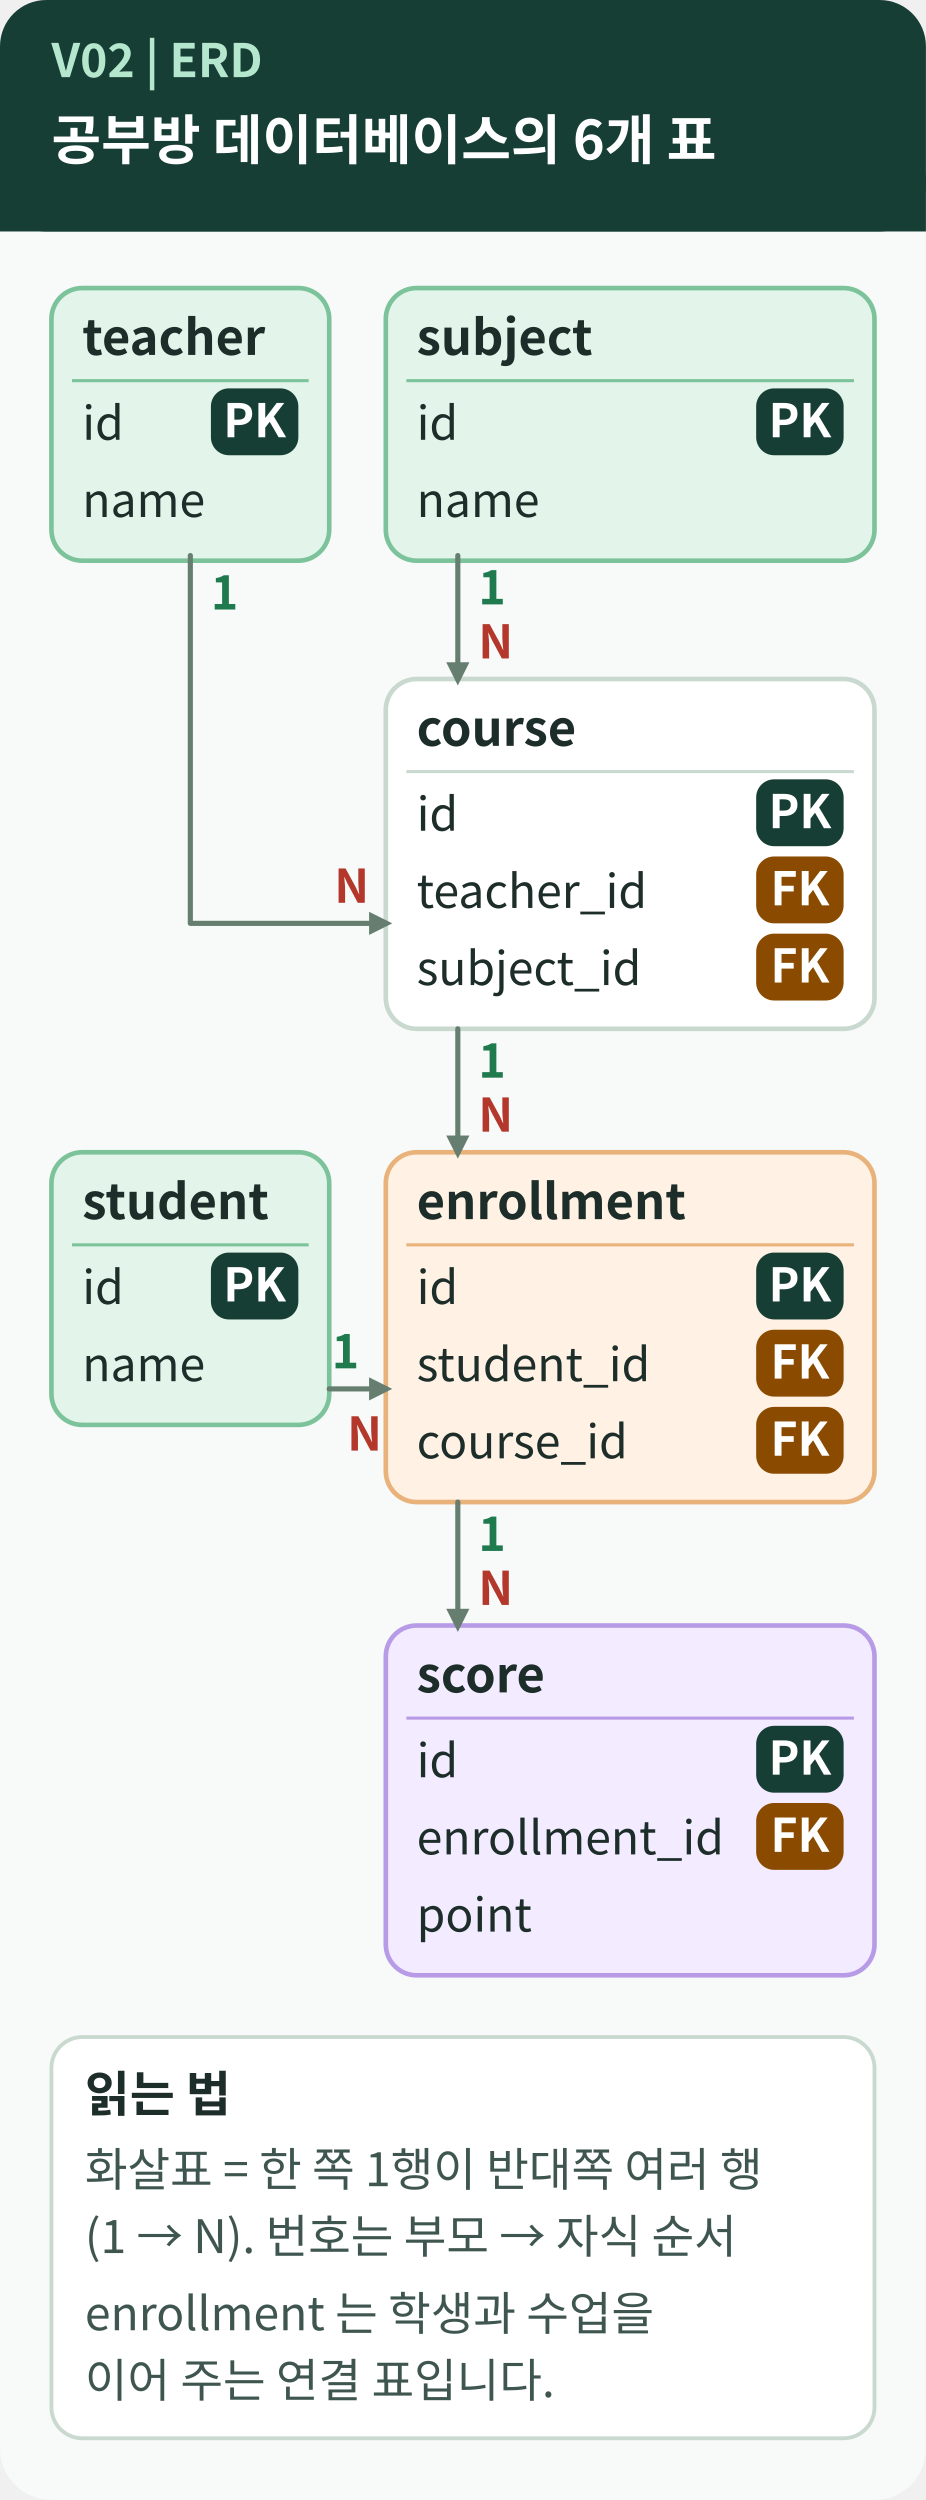
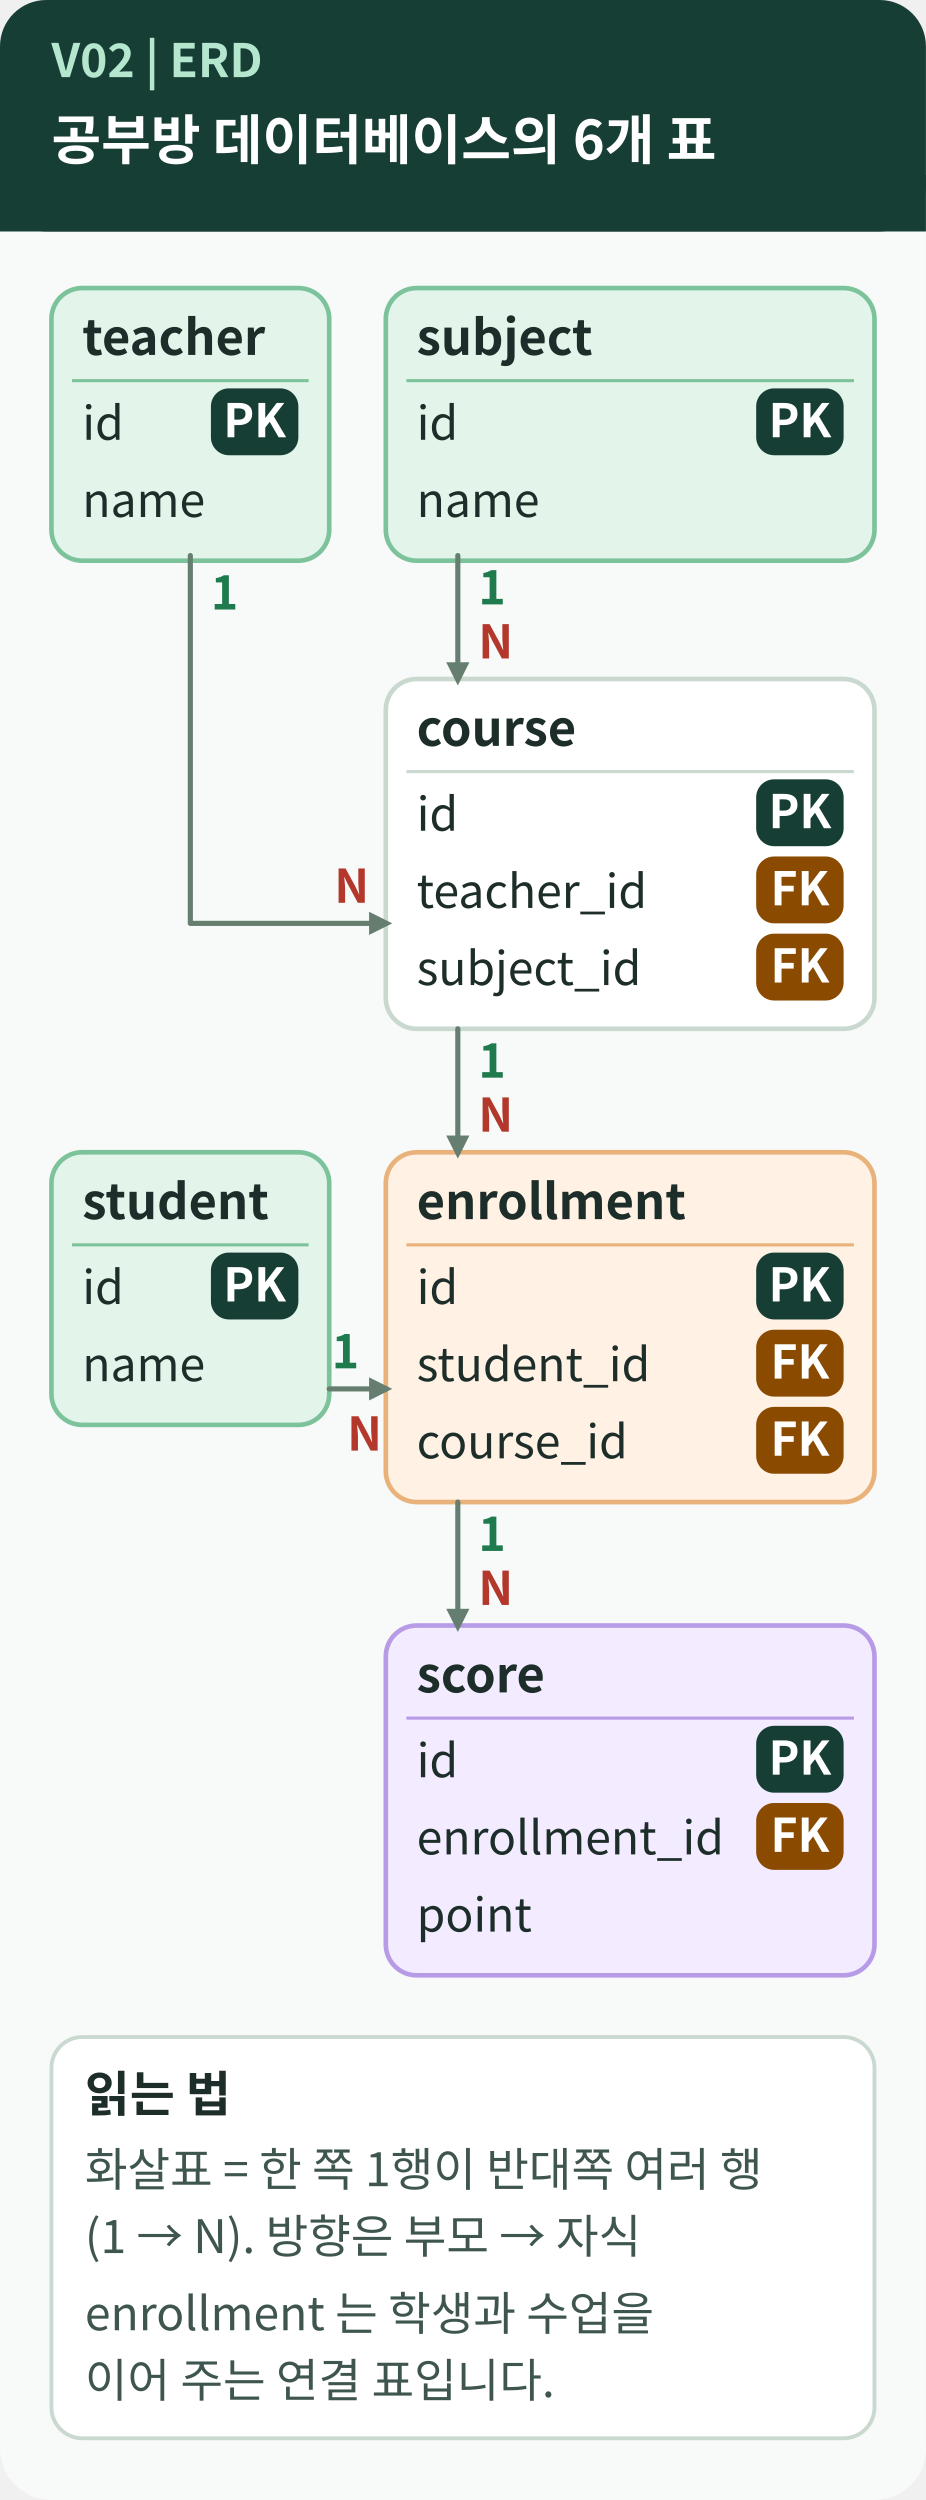
<svg xmlns="http://www.w3.org/2000/svg" width="360" height="972" viewBox="0 0 360 972" role="img" aria-label="공부방 데이터베이스의 여섯 개 표 teacher, subject, course, student, enrollment, score와 1대N 관계를 보여 주는 ERD">
  <defs>
    <marker id="arrow" markerWidth="9" markerHeight="9" refX="6.5" refY="4.5" orient="auto" markerUnits="userSpaceOnUse">
      <path d="M0 0L9 4.5L0 9Z" fill="#657e70" />
    </marker>
    <marker id="arrowR" markerWidth="9" markerHeight="9" refX="6.5" refY="4.5" orient="auto" markerUnits="userSpaceOnUse">
      <path d="M0 0L9 4.5L0 9Z" fill="#9b2c22" />
    </marker>
    <marker id="arrowG" markerWidth="9" markerHeight="9" refX="6.5" refY="4.5" orient="auto" markerUnits="userSpaceOnUse">
      <path d="M0 0L9 4.5L0 9Z" fill="#1f7a4d" />
    </marker>
  </defs>
  <rect width="360" height="972" rx="20" fill="#f7faf8" />
  <rect x="0" y="0" width="360" height="90" rx="18" fill="#173e35" />
  <rect x="0" y="68" width="360" height="22" rx="0" fill="#173e35" />
  <text x="20" y="30" font-family="'Noto Sans KR','Nanum Gothic','Malgun Gothic','Apple SD Gothic Neo','Noto Sans CJK KR',sans-serif" font-size="18" font-weight="700" fill="#b5e7ce">V02 | ERD</text>
  <text x="20" y="62" font-family="'Noto Sans KR','Nanum Gothic','Malgun Gothic','Apple SD Gothic Neo','Noto Sans CJK KR',sans-serif" font-size="21" font-weight="700" fill="#ffffff">공부방 데이터베이스의 6개 표</text>
  <rect x="20" y="112" width="108" height="106" rx="12" fill="#e3f5ea" stroke="#7cc29a" stroke-width="1.8" />
  <text x="32" y="138" font-family="'Noto Sans KR','Nanum Gothic','Malgun Gothic','Apple SD Gothic Neo','Noto Sans CJK KR',sans-serif" font-size="19" font-weight="700" fill="#1d2d29">teacher</text>
  <line x1="28" y1="148" x2="120" y2="148" stroke="#7cc29a" stroke-width="1.2" />
  <text x="32" y="171" font-family="'Noto Sans KR','Nanum Gothic','Malgun Gothic','Apple SD Gothic Neo','Noto Sans CJK KR',sans-serif" font-size="18" fill="#1d2d29">id</text>
  <rect x="82" y="151" width="34" height="26" rx="7" fill="#173e35" />
  <text x="99" y="170" font-family="'Noto Sans KR','Nanum Gothic','Malgun Gothic','Apple SD Gothic Neo','Noto Sans CJK KR',sans-serif" font-size="18" font-weight="700" fill="#ffffff" text-anchor="middle">PK</text>
  <text x="32" y="201" font-family="'Noto Sans KR','Nanum Gothic','Malgun Gothic','Apple SD Gothic Neo','Noto Sans CJK KR',sans-serif" font-size="18" fill="#1d2d29">name</text>
  <rect x="150" y="112" width="190" height="106" rx="12" fill="#e3f5ea" stroke="#7cc29a" stroke-width="1.8" />
  <text x="162" y="138" font-family="'Noto Sans KR','Nanum Gothic','Malgun Gothic','Apple SD Gothic Neo','Noto Sans CJK KR',sans-serif" font-size="19" font-weight="700" fill="#1d2d29">subject</text>
  <line x1="158" y1="148" x2="332" y2="148" stroke="#7cc29a" stroke-width="1.2" />
  <text x="162" y="171" font-family="'Noto Sans KR','Nanum Gothic','Malgun Gothic','Apple SD Gothic Neo','Noto Sans CJK KR',sans-serif" font-size="18" fill="#1d2d29">id</text>
  <rect x="294" y="151" width="34" height="26" rx="7" fill="#173e35" />
  <text x="311" y="170" font-family="'Noto Sans KR','Nanum Gothic','Malgun Gothic','Apple SD Gothic Neo','Noto Sans CJK KR',sans-serif" font-size="18" font-weight="700" fill="#ffffff" text-anchor="middle">PK</text>
  <text x="162" y="201" font-family="'Noto Sans KR','Nanum Gothic','Malgun Gothic','Apple SD Gothic Neo','Noto Sans CJK KR',sans-serif" font-size="18" fill="#1d2d29">name</text>
  <rect x="150" y="264" width="190" height="136" rx="12" fill="#ffffff" stroke="#c9d9cf" stroke-width="1.8" />
  <text x="162" y="290" font-family="'Noto Sans KR','Nanum Gothic','Malgun Gothic','Apple SD Gothic Neo','Noto Sans CJK KR',sans-serif" font-size="19" font-weight="700" fill="#1d2d29">course</text>
  <line x1="158" y1="300" x2="332" y2="300" stroke="#c9d9cf" stroke-width="1.2" />
  <text x="162" y="323" font-family="'Noto Sans KR','Nanum Gothic','Malgun Gothic','Apple SD Gothic Neo','Noto Sans CJK KR',sans-serif" font-size="18" fill="#1d2d29">id</text>
  <rect x="294" y="303" width="34" height="26" rx="7" fill="#173e35" />
  <text x="311" y="322" font-family="'Noto Sans KR','Nanum Gothic','Malgun Gothic','Apple SD Gothic Neo','Noto Sans CJK KR',sans-serif" font-size="18" font-weight="700" fill="#ffffff" text-anchor="middle">PK</text>
  <text x="162" y="353" font-family="'Noto Sans KR','Nanum Gothic','Malgun Gothic','Apple SD Gothic Neo','Noto Sans CJK KR',sans-serif" font-size="18" fill="#1d2d29">teacher_id</text>
  <rect x="294" y="333" width="34" height="26" rx="7" fill="#8a4b00" />
  <text x="311" y="352" font-family="'Noto Sans KR','Nanum Gothic','Malgun Gothic','Apple SD Gothic Neo','Noto Sans CJK KR',sans-serif" font-size="18" font-weight="700" fill="#ffffff" text-anchor="middle">FK</text>
  <text x="162" y="383" font-family="'Noto Sans KR','Nanum Gothic','Malgun Gothic','Apple SD Gothic Neo','Noto Sans CJK KR',sans-serif" font-size="18" fill="#1d2d29">subject_id</text>
  <rect x="294" y="363" width="34" height="26" rx="7" fill="#8a4b00" />
  <text x="311" y="382" font-family="'Noto Sans KR','Nanum Gothic','Malgun Gothic','Apple SD Gothic Neo','Noto Sans CJK KR',sans-serif" font-size="18" font-weight="700" fill="#ffffff" text-anchor="middle">FK</text>
  <rect x="150" y="448" width="190" height="136" rx="12" fill="#fff1e3" stroke="#e8b27a" stroke-width="1.8" />
  <text x="162" y="474" font-family="'Noto Sans KR','Nanum Gothic','Malgun Gothic','Apple SD Gothic Neo','Noto Sans CJK KR',sans-serif" font-size="19" font-weight="700" fill="#1d2d29">enrollment</text>
  <line x1="158" y1="484" x2="332" y2="484" stroke="#e8b27a" stroke-width="1.2" />
  <text x="162" y="507" font-family="'Noto Sans KR','Nanum Gothic','Malgun Gothic','Apple SD Gothic Neo','Noto Sans CJK KR',sans-serif" font-size="18" fill="#1d2d29">id</text>
  <rect x="294" y="487" width="34" height="26" rx="7" fill="#173e35" />
  <text x="311" y="506" font-family="'Noto Sans KR','Nanum Gothic','Malgun Gothic','Apple SD Gothic Neo','Noto Sans CJK KR',sans-serif" font-size="18" font-weight="700" fill="#ffffff" text-anchor="middle">PK</text>
  <text x="162" y="537" font-family="'Noto Sans KR','Nanum Gothic','Malgun Gothic','Apple SD Gothic Neo','Noto Sans CJK KR',sans-serif" font-size="18" fill="#1d2d29">student_id</text>
  <rect x="294" y="517" width="34" height="26" rx="7" fill="#8a4b00" />
  <text x="311" y="536" font-family="'Noto Sans KR','Nanum Gothic','Malgun Gothic','Apple SD Gothic Neo','Noto Sans CJK KR',sans-serif" font-size="18" font-weight="700" fill="#ffffff" text-anchor="middle">FK</text>
  <text x="162" y="567" font-family="'Noto Sans KR','Nanum Gothic','Malgun Gothic','Apple SD Gothic Neo','Noto Sans CJK KR',sans-serif" font-size="18" fill="#1d2d29">course_id</text>
  <rect x="294" y="547" width="34" height="26" rx="7" fill="#8a4b00" />
  <text x="311" y="566" font-family="'Noto Sans KR','Nanum Gothic','Malgun Gothic','Apple SD Gothic Neo','Noto Sans CJK KR',sans-serif" font-size="18" font-weight="700" fill="#ffffff" text-anchor="middle">FK</text>
  <rect x="20" y="448" width="108" height="106" rx="12" fill="#e3f5ea" stroke="#7cc29a" stroke-width="1.8" />
  <text x="32" y="474" font-family="'Noto Sans KR','Nanum Gothic','Malgun Gothic','Apple SD Gothic Neo','Noto Sans CJK KR',sans-serif" font-size="19" font-weight="700" fill="#1d2d29">student</text>
  <line x1="28" y1="484" x2="120" y2="484" stroke="#7cc29a" stroke-width="1.2" />
  <text x="32" y="507" font-family="'Noto Sans KR','Nanum Gothic','Malgun Gothic','Apple SD Gothic Neo','Noto Sans CJK KR',sans-serif" font-size="18" fill="#1d2d29">id</text>
  <rect x="82" y="487" width="34" height="26" rx="7" fill="#173e35" />
  <text x="99" y="506" font-family="'Noto Sans KR','Nanum Gothic','Malgun Gothic','Apple SD Gothic Neo','Noto Sans CJK KR',sans-serif" font-size="18" font-weight="700" fill="#ffffff" text-anchor="middle">PK</text>
  <text x="32" y="537" font-family="'Noto Sans KR','Nanum Gothic','Malgun Gothic','Apple SD Gothic Neo','Noto Sans CJK KR',sans-serif" font-size="18" fill="#1d2d29">name</text>
  <rect x="150" y="632" width="190" height="136" rx="12" fill="#f3ebff" stroke="#b79be6" stroke-width="1.8" />
  <text x="162" y="658" font-family="'Noto Sans KR','Nanum Gothic','Malgun Gothic','Apple SD Gothic Neo','Noto Sans CJK KR',sans-serif" font-size="19" font-weight="700" fill="#1d2d29">score</text>
  <line x1="158" y1="668" x2="332" y2="668" stroke="#b79be6" stroke-width="1.2" />
  <text x="162" y="691" font-family="'Noto Sans KR','Nanum Gothic','Malgun Gothic','Apple SD Gothic Neo','Noto Sans CJK KR',sans-serif" font-size="18" fill="#1d2d29">id</text>
  <rect x="294" y="671" width="34" height="26" rx="7" fill="#173e35" />
  <text x="311" y="690" font-family="'Noto Sans KR','Nanum Gothic','Malgun Gothic','Apple SD Gothic Neo','Noto Sans CJK KR',sans-serif" font-size="18" font-weight="700" fill="#ffffff" text-anchor="middle">PK</text>
  <text x="162" y="721" font-family="'Noto Sans KR','Nanum Gothic','Malgun Gothic','Apple SD Gothic Neo','Noto Sans CJK KR',sans-serif" font-size="18" fill="#1d2d29">enrollment_id</text>
  <rect x="294" y="701" width="34" height="26" rx="7" fill="#8a4b00" />
  <text x="311" y="720" font-family="'Noto Sans KR','Nanum Gothic','Malgun Gothic','Apple SD Gothic Neo','Noto Sans CJK KR',sans-serif" font-size="18" font-weight="700" fill="#ffffff" text-anchor="middle">FK</text>
  <text x="162" y="751" font-family="'Noto Sans KR','Nanum Gothic','Malgun Gothic','Apple SD Gothic Neo','Noto Sans CJK KR',sans-serif" font-size="18" fill="#1d2d29">point</text>
  <path d="M178 216 L178 264" fill="none" stroke="#657e70" stroke-width="2" marker-end="url(#arrow)" stroke-linejoin="round" stroke-linecap="round" />
  <text x="186" y="235" font-family="'Noto Sans KR','Nanum Gothic','Malgun Gothic','Apple SD Gothic Neo','Noto Sans CJK KR',sans-serif" font-size="18" font-weight="700" fill="#1f7a4d">1</text>
  <text x="186" y="256" font-family="'Noto Sans KR','Nanum Gothic','Malgun Gothic','Apple SD Gothic Neo','Noto Sans CJK KR',sans-serif" font-size="18" font-weight="700" fill="#b3372b">N</text>
  <path d="M178 400 L178 448" fill="none" stroke="#657e70" stroke-width="2" marker-end="url(#arrow)" stroke-linejoin="round" stroke-linecap="round" />
  <text x="186" y="419" font-family="'Noto Sans KR','Nanum Gothic','Malgun Gothic','Apple SD Gothic Neo','Noto Sans CJK KR',sans-serif" font-size="18" font-weight="700" fill="#1f7a4d">1</text>
  <text x="186" y="440" font-family="'Noto Sans KR','Nanum Gothic','Malgun Gothic','Apple SD Gothic Neo','Noto Sans CJK KR',sans-serif" font-size="18" font-weight="700" fill="#b3372b">N</text>
  <path d="M178 584 L178 632" fill="none" stroke="#657e70" stroke-width="2" marker-end="url(#arrow)" stroke-linejoin="round" stroke-linecap="round" />
  <text x="186" y="603" font-family="'Noto Sans KR','Nanum Gothic','Malgun Gothic','Apple SD Gothic Neo','Noto Sans CJK KR',sans-serif" font-size="18" font-weight="700" fill="#1f7a4d">1</text>
  <text x="186" y="624" font-family="'Noto Sans KR','Nanum Gothic','Malgun Gothic','Apple SD Gothic Neo','Noto Sans CJK KR',sans-serif" font-size="18" font-weight="700" fill="#b3372b">N</text>
  <path d="M74 216 L74 359 L150 359" fill="none" stroke="#657e70" stroke-width="2" marker-end="url(#arrow)" stroke-linejoin="round" stroke-linecap="round" />
  <text x="82" y="237" font-family="'Noto Sans KR','Nanum Gothic','Malgun Gothic','Apple SD Gothic Neo','Noto Sans CJK KR',sans-serif" font-size="18" font-weight="700" fill="#1f7a4d">1</text>
  <text x="130" y="351" font-family="'Noto Sans KR','Nanum Gothic','Malgun Gothic','Apple SD Gothic Neo','Noto Sans CJK KR',sans-serif" font-size="18" font-weight="700" fill="#b3372b">N</text>
  <path d="M128 540 L150 540" fill="none" stroke="#657e70" stroke-width="2" marker-end="url(#arrow)" stroke-linejoin="round" stroke-linecap="round" />
  <text x="129" y="532" font-family="'Noto Sans KR','Nanum Gothic','Malgun Gothic','Apple SD Gothic Neo','Noto Sans CJK KR',sans-serif" font-size="18" font-weight="700" fill="#1f7a4d">1</text>
  <text x="135" y="564" font-family="'Noto Sans KR','Nanum Gothic','Malgun Gothic','Apple SD Gothic Neo','Noto Sans CJK KR',sans-serif" font-size="18" font-weight="700" fill="#b3372b">N</text>
  <rect x="20" y="792" width="320" height="156" rx="12" fill="#ffffff" stroke="#c9d9cf" stroke-width="1.5" />
  <text x="33" y="821" font-family="'Noto Sans KR','Nanum Gothic','Malgun Gothic','Apple SD Gothic Neo','Noto Sans CJK KR',sans-serif" font-size="19" font-weight="700" fill="#1d2d29">읽는 법</text>
  <text x="33" y="850" font-family="'Noto Sans KR','Nanum Gothic','Malgun Gothic','Apple SD Gothic Neo','Noto Sans CJK KR',sans-serif" font-size="18" fill="#3f5650">화살표 = 한 쪽 1행이 반대쪽 여러 행</text>
-   <text x="33" y="876" font-family="'Noto Sans KR','Nanum Gothic','Malgun Gothic','Apple SD Gothic Neo','Noto Sans CJK KR',sans-serif" font-size="18" fill="#3f5650">(1 → N). 번호는 부모 → 자식 순서</text>
+   <text x="33" y="876" font-family="'Noto Sans KR','Nanum Gothic','Malgun Gothic','Apple SD Gothic Neo','Noto Sans CJK KR',sans-serif" font-size="18" fill="#3f5650">(1 → N). 방향은 부모 → 자식</text>
  <text x="33" y="906" font-family="'Noto Sans KR','Nanum Gothic','Malgun Gothic','Apple SD Gothic Neo','Noto Sans CJK KR',sans-serif" font-size="18" fill="#3f5650">enrollment 는 학생과 수업을</text>
  <text x="33" y="932" font-family="'Noto Sans KR','Nanum Gothic','Malgun Gothic','Apple SD Gothic Neo','Noto Sans CJK KR',sans-serif" font-size="18" fill="#3f5650">이어 주는 연결 표입니다.</text>
</svg>
